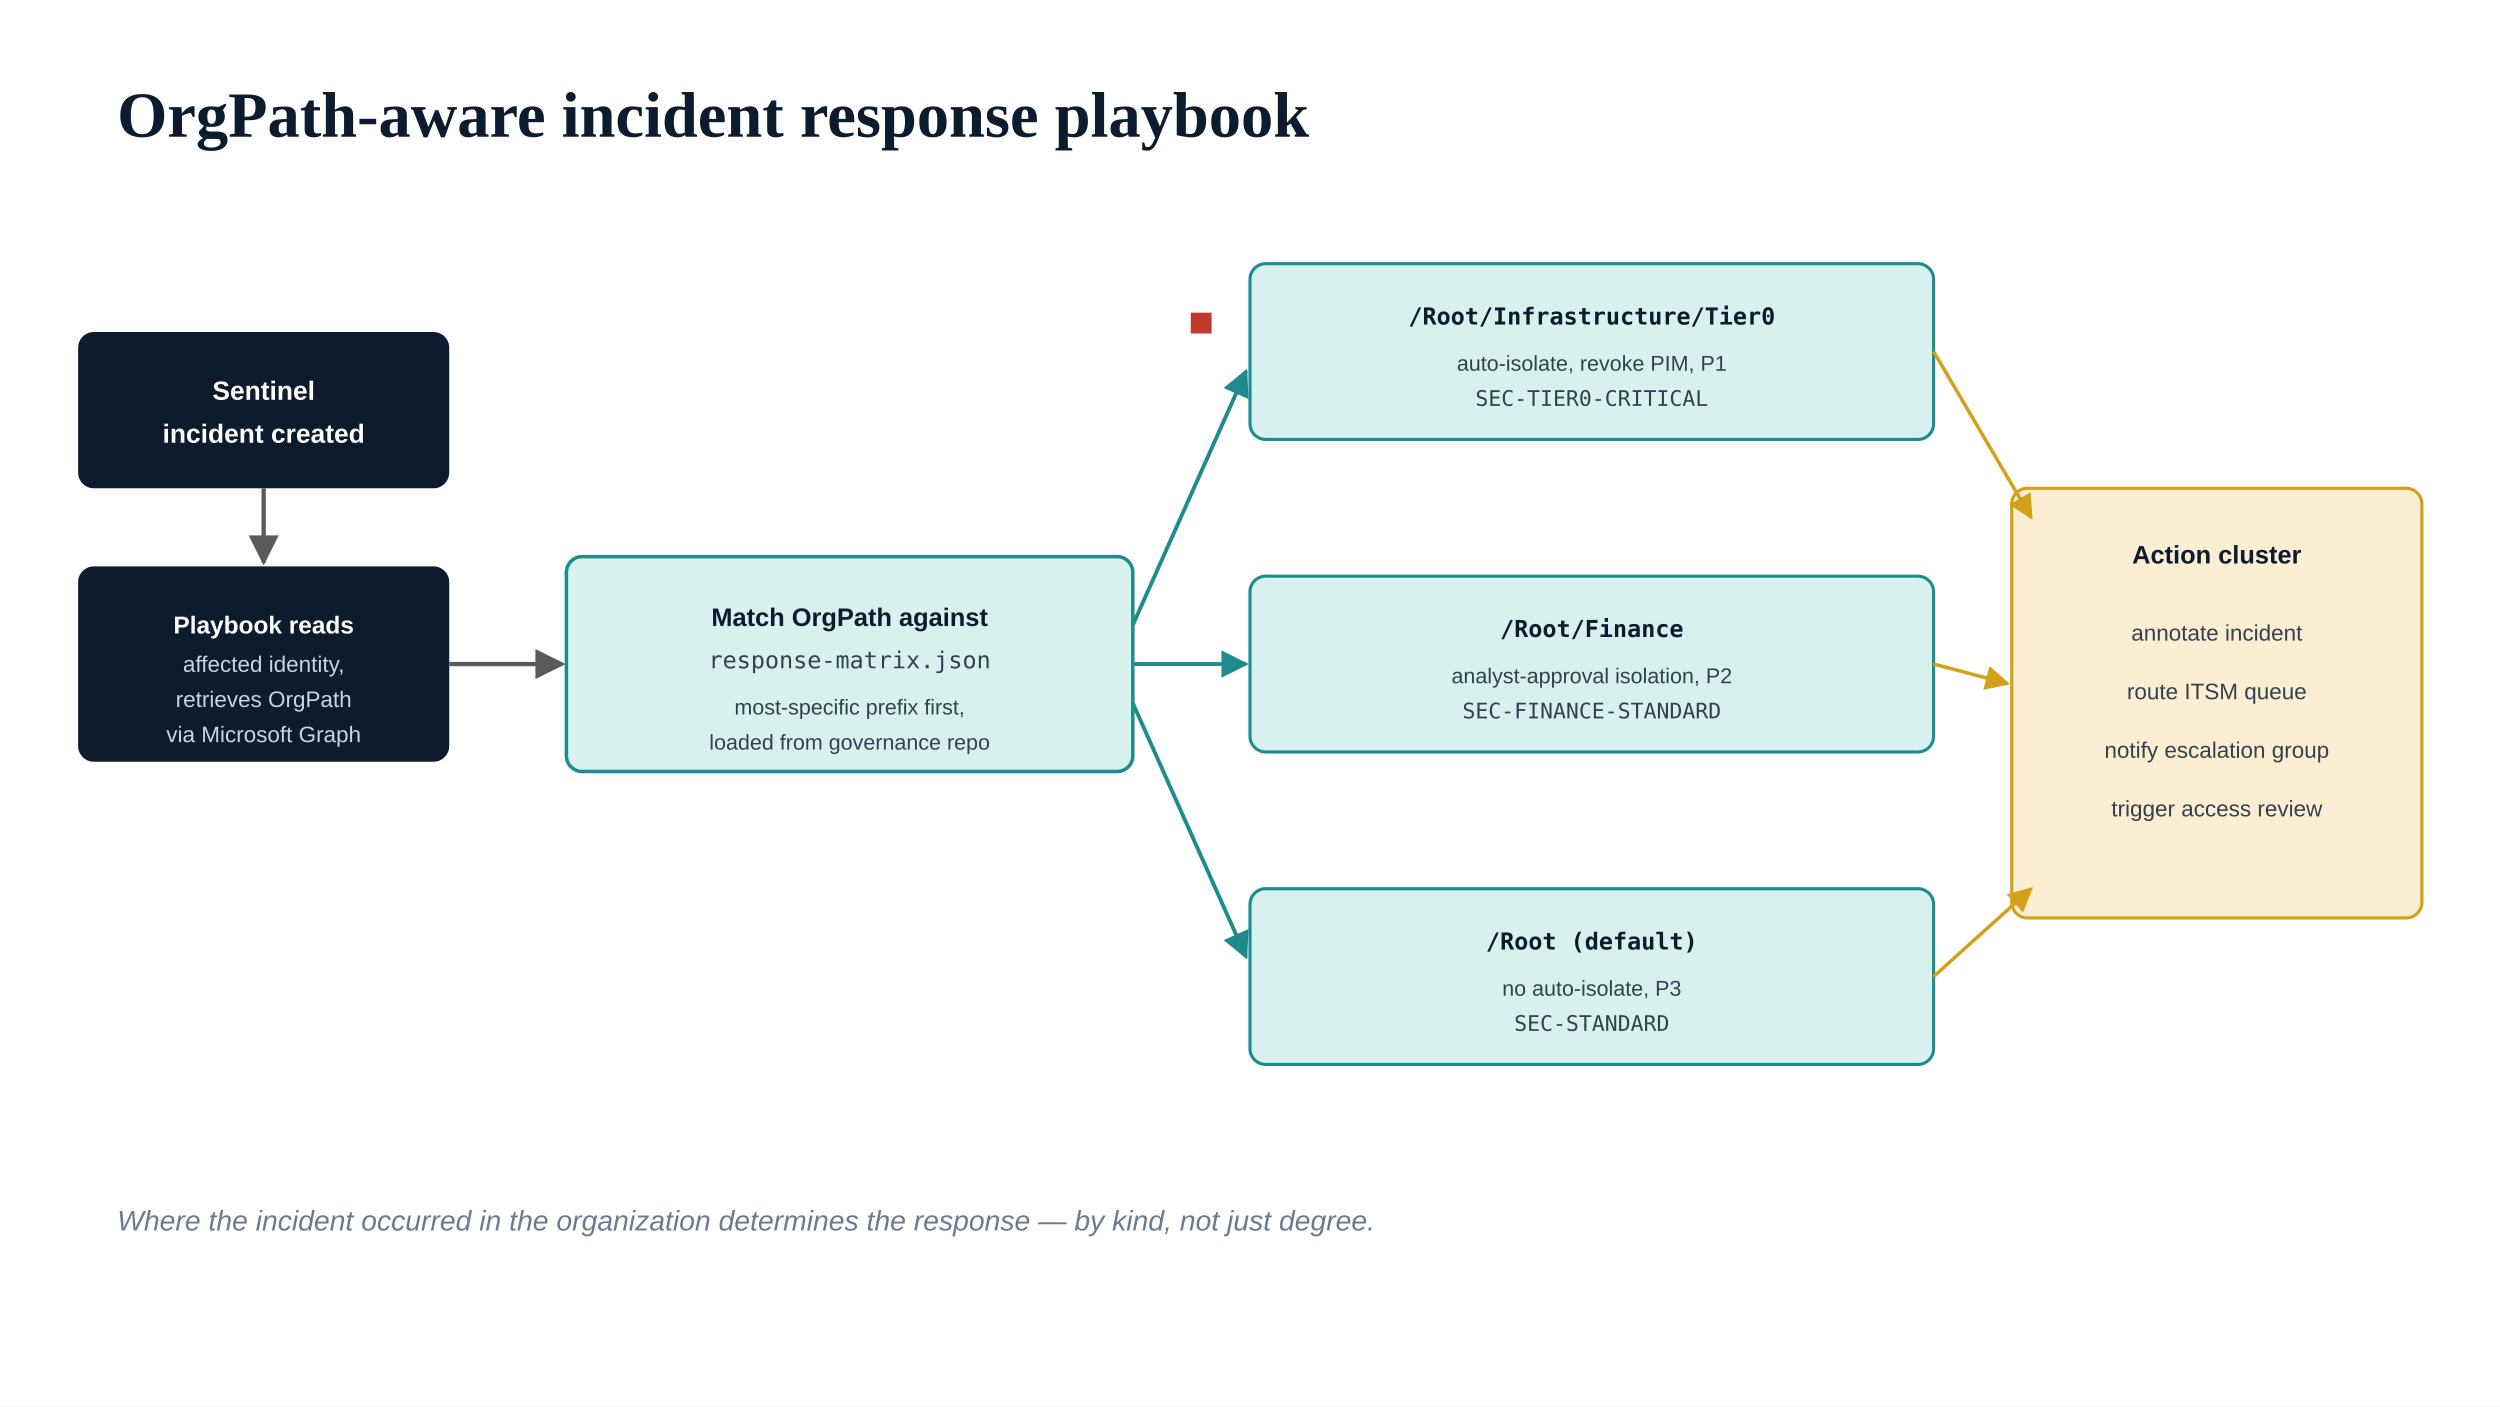
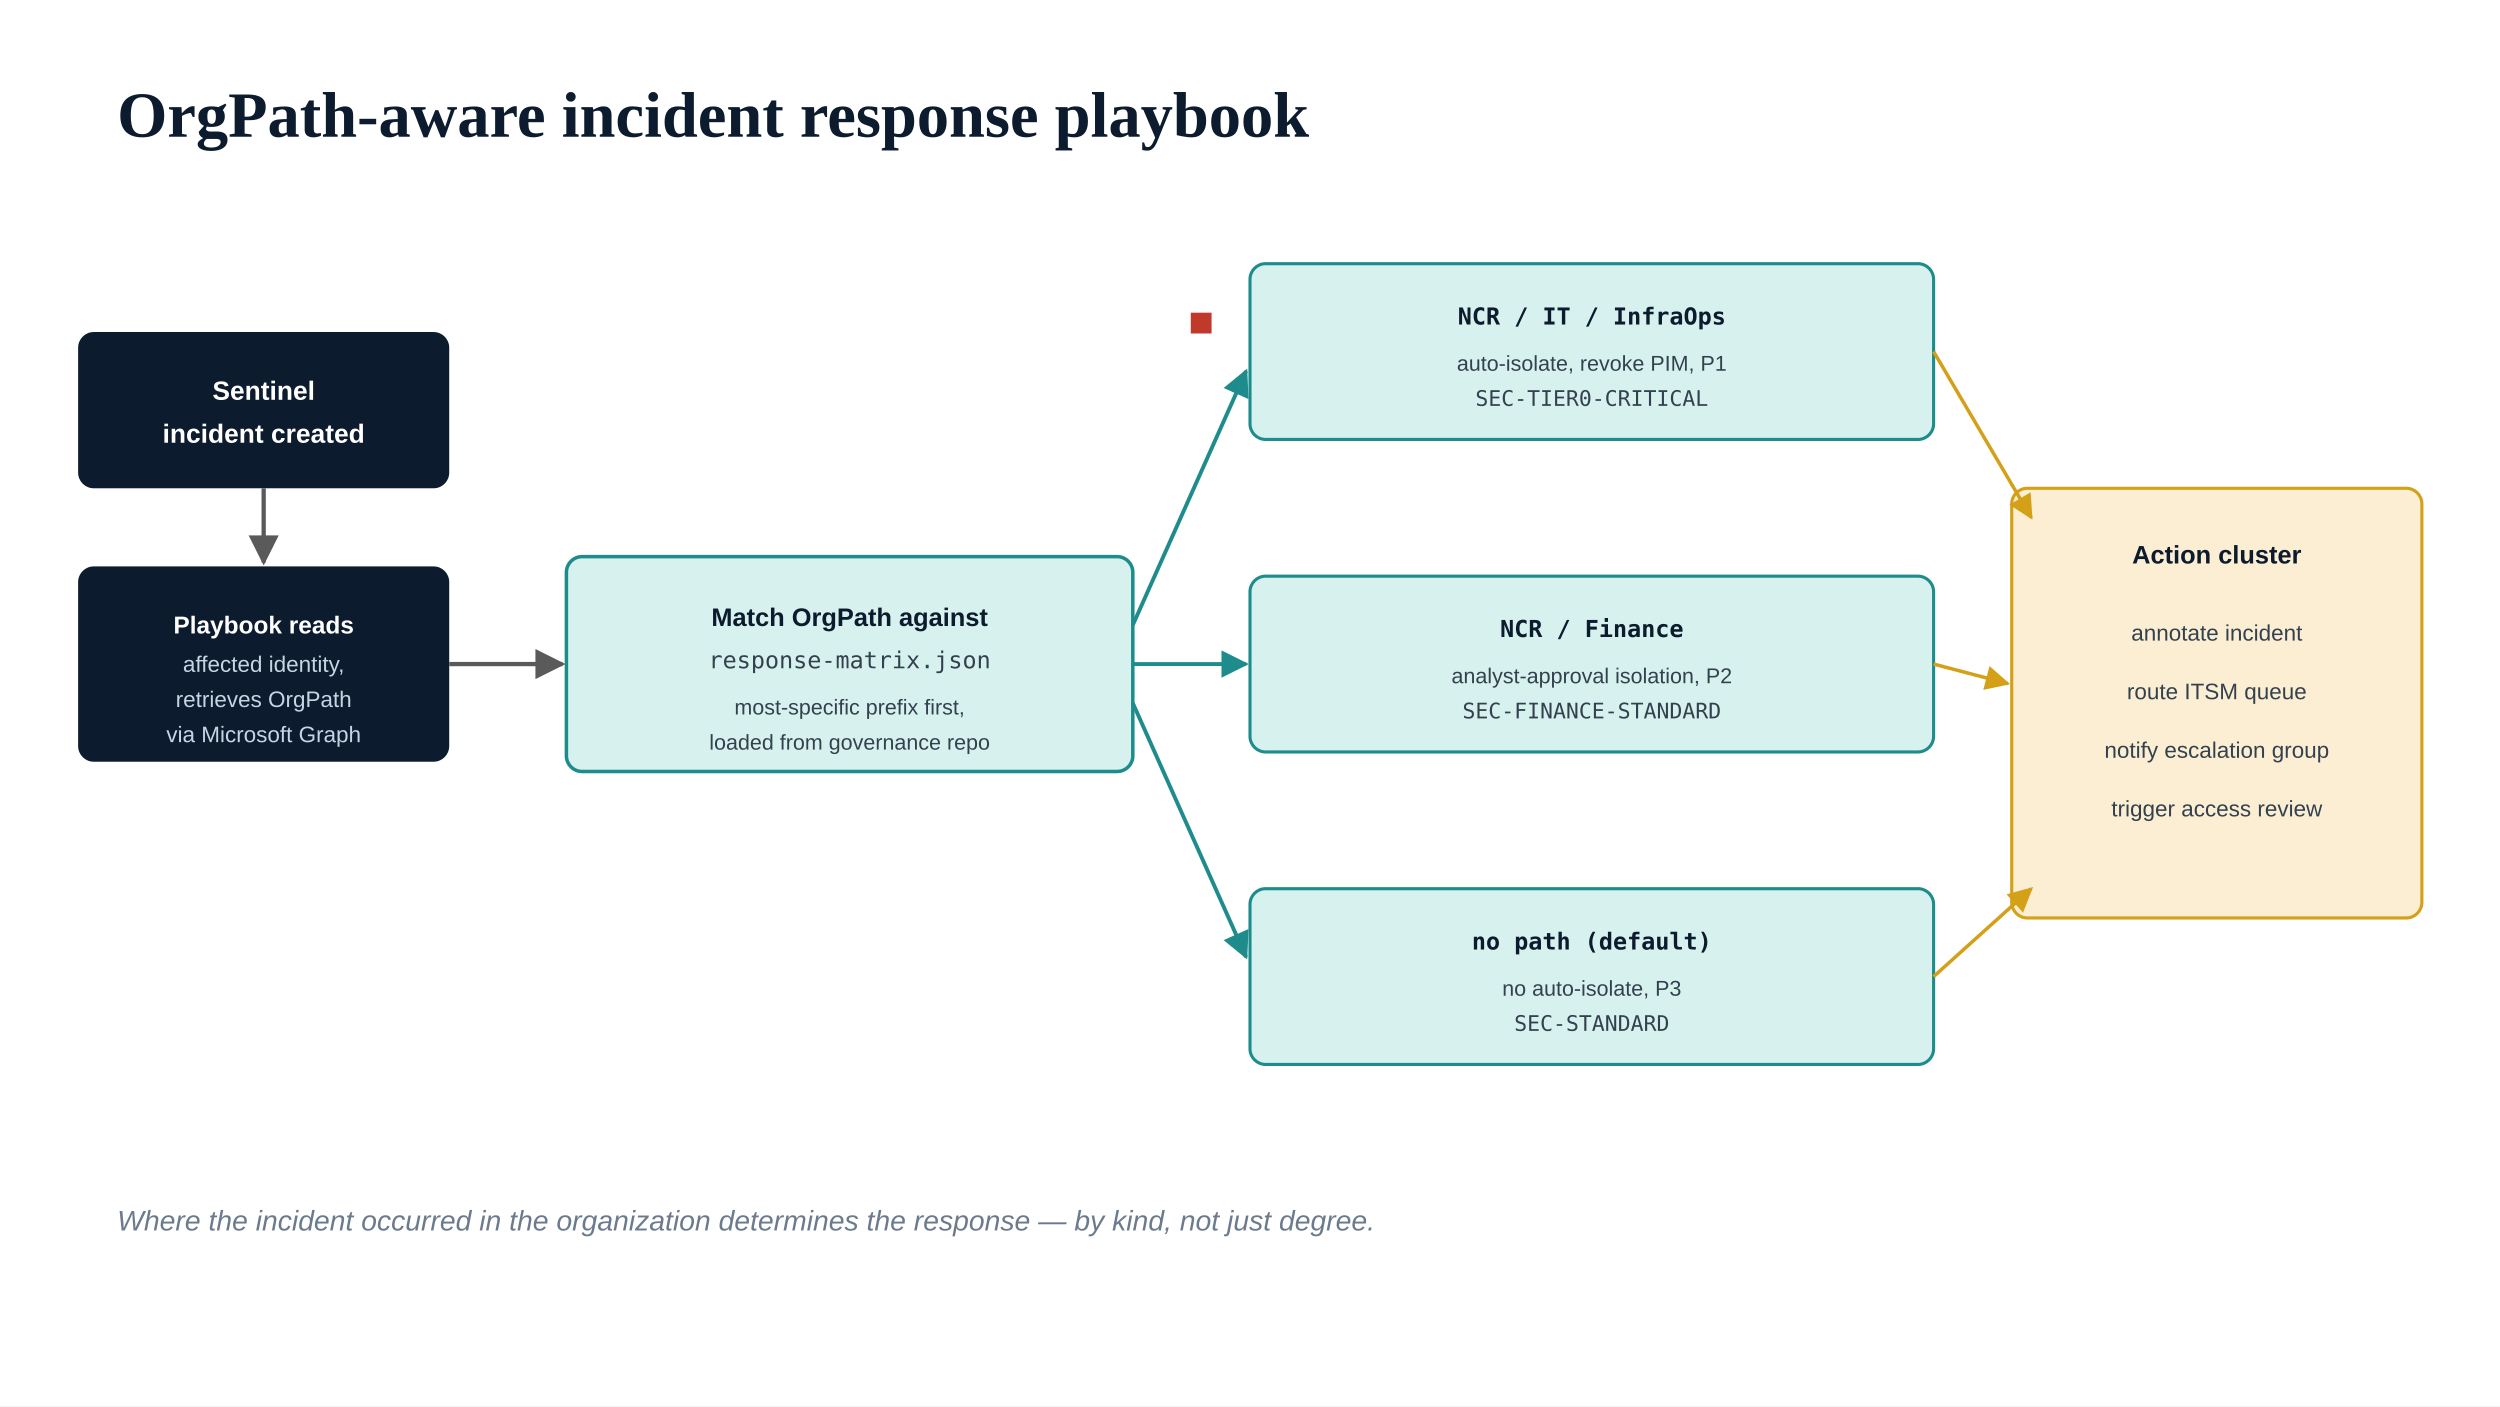
<svg xmlns="http://www.w3.org/2000/svg" viewBox="0 0 1280 720" font-family="Arial, 'Helvetica Neue', Helvetica, sans-serif">
  <rect x="0" y="0" width="1280" height="720" rx="0" fill="#FFFFFF" />
  <defs>
    <marker id="ar-grey" viewBox="0 0 10 10" refX="9" refY="5" markerWidth="7" markerHeight="7" orient="auto-start-reverse">
      <path d="M0,0 L10,5 L0,10 z" fill="#5A5A5A" />
    </marker>
    <marker id="ar-red" viewBox="0 0 10 10" refX="9" refY="5" markerWidth="7" markerHeight="7" orient="auto-start-reverse">
      <path d="M0,0 L10,5 L0,10 z" fill="#C0392B" />
    </marker>
    <marker id="ar-amber" viewBox="0 0 10 10" refX="9" refY="5" markerWidth="7" markerHeight="7" orient="auto-start-reverse">
      <path d="M0,0 L10,5 L0,10 z" fill="#D4A017" />
    </marker>
    <marker id="ar-teal" viewBox="0 0 10 10" refX="9" refY="5" markerWidth="7" markerHeight="7" orient="auto-start-reverse">
      <path d="M0,0 L10,5 L0,10 z" fill="#1E8C8C" />
    </marker>
  </defs>
  <text x="60" y="70" font-family="Georgia, 'Times New Roman', serif" font-size="33" font-weight="bold" fill="#0D1B2E" text-anchor="start">OrgPath-aware incident response playbook</text>
  <rect x="40" y="170" width="190" height="80" rx="8" fill="#0D1B2E" />
  <text x="135" y="200" font-family="Arial, sans-serif" font-size="13.5" font-weight="bold" fill="#FFFFFF" text-anchor="middle" dominant-baseline="central">Sentinel</text>
  <text x="135" y="222" font-family="Arial, sans-serif" font-size="13.5" font-weight="bold" fill="#FFFFFF" text-anchor="middle" dominant-baseline="central">incident created</text>
  <rect x="40" y="290" width="190" height="100" rx="8" fill="#0D1B2E" />
  <text x="135" y="320" font-family="Arial, sans-serif" font-size="12.5" font-weight="bold" fill="#FFFFFF" text-anchor="middle" dominant-baseline="central">Playbook reads</text>
  <text x="135" y="340" font-family="Arial, sans-serif" font-size="11.5" fill="#C7D4E6" text-anchor="middle" dominant-baseline="central">affected identity,</text>
  <text x="135" y="358" font-family="Arial, sans-serif" font-size="11.5" fill="#C7D4E6" text-anchor="middle" dominant-baseline="central">retrieves OrgPath</text>
  <text x="135" y="376" font-family="Arial, sans-serif" font-size="11.5" fill="#C7D4E6" text-anchor="middle" dominant-baseline="central">via Microsoft Graph</text>
  <line x1="135" y1="250" x2="135" y2="288" stroke="#5A5A5A" stroke-width="2.2" marker-end="url(#ar-grey)" />
  <rect x="290" y="285" width="290" height="110" rx="8" fill="#D7F2EE" stroke="#1E8C8C" stroke-width="1.8" />
  <text x="435" y="316" font-family="Arial, sans-serif" font-size="13" font-weight="bold" fill="#0D1B2E" text-anchor="middle" dominant-baseline="central">Match OrgPath against</text>
  <text x="435" y="338" font-family="Consolas, monospace" font-size="12" fill="#33414F" text-anchor="middle" dominant-baseline="central">response-matrix.json</text>
  <text x="435" y="362" font-family="Arial, sans-serif" font-size="11" fill="#33414F" text-anchor="middle" dominant-baseline="central">most-specific prefix first,</text>
  <text x="435" y="380" font-family="Arial, sans-serif" font-size="11" fill="#33414F" text-anchor="middle" dominant-baseline="central">loaded from governance repo</text>
  <line x1="230" y1="340" x2="288" y2="340" stroke="#5A5A5A" stroke-width="2.2" marker-end="url(#ar-grey)" />
  <rect x="640" y="135" width="350" height="90" rx="8" fill="#D7F2EE" stroke="#1E8C8C" stroke-width="1.6" />
-   <text x="815" y="162" font-family="Consolas, monospace" font-size="12" font-weight="bold" fill="#0D1B2E" text-anchor="middle" dominant-baseline="central">/Root/Infrastructure/Tier0</text>
+   <text x="815" y="162" font-family="Consolas, monospace" font-size="12" font-weight="bold" fill="#0D1B2E" text-anchor="middle" dominant-baseline="central">NCR / IT / InfraOps</text>
  <text x="815" y="186" font-family="Arial, sans-serif" font-size="11" fill="#33414F" text-anchor="middle" dominant-baseline="central">auto-isolate, revoke PIM, P1</text>
  <text x="815" y="204" font-family="Consolas, monospace" font-size="11" fill="#33414F" text-anchor="middle" dominant-baseline="central">SEC-TIER0-CRITICAL</text>
  <rect x="640" y="295" width="350" height="90" rx="8" fill="#D7F2EE" stroke="#1E8C8C" stroke-width="1.6" />
-   <text x="815" y="322" font-family="Consolas, monospace" font-size="12" font-weight="bold" fill="#0D1B2E" text-anchor="middle" dominant-baseline="central">/Root/Finance</text>
+   <text x="815" y="322" font-family="Consolas, monospace" font-size="12" font-weight="bold" fill="#0D1B2E" text-anchor="middle" dominant-baseline="central">NCR / Finance</text>
  <text x="815" y="346" font-family="Arial, sans-serif" font-size="11" fill="#33414F" text-anchor="middle" dominant-baseline="central">analyst-approval isolation, P2</text>
  <text x="815" y="364" font-family="Consolas, monospace" font-size="11" fill="#33414F" text-anchor="middle" dominant-baseline="central">SEC-FINANCE-STANDARD</text>
  <rect x="640" y="455" width="350" height="90" rx="8" fill="#D7F2EE" stroke="#1E8C8C" stroke-width="1.6" />
-   <text x="815" y="482" font-family="Consolas, monospace" font-size="12" font-weight="bold" fill="#0D1B2E" text-anchor="middle" dominant-baseline="central">/Root (default)</text>
+   <text x="815" y="482" font-family="Consolas, monospace" font-size="12" font-weight="bold" fill="#0D1B2E" text-anchor="middle" dominant-baseline="central">no path (default)</text>
  <text x="815" y="506" font-family="Arial, sans-serif" font-size="11" fill="#33414F" text-anchor="middle" dominant-baseline="central">no auto-isolate, P3</text>
  <text x="815" y="524" font-family="Consolas, monospace" font-size="11" fill="#33414F" text-anchor="middle" dominant-baseline="central">SEC-STANDARD</text>
  <line x1="580" y1="320" x2="638" y2="190" stroke="#1E8C8C" stroke-width="2" marker-end="url(#ar-teal)" />
  <line x1="580" y1="340" x2="638" y2="340" stroke="#1E8C8C" stroke-width="2" marker-end="url(#ar-teal)" />
  <line x1="580" y1="360" x2="638" y2="490" stroke="#1E8C8C" stroke-width="2" marker-end="url(#ar-teal)" />
  <text x="615" y="172" font-family="Arial, sans-serif" font-size="22" font-weight="bold" fill="#C0392B" text-anchor="middle">■</text>
  <rect x="1030" y="250" width="210" height="220" rx="8" fill="#FBEED2" stroke="#D4A017" stroke-width="1.6" />
  <text x="1135" y="284" font-family="Arial, sans-serif" font-size="13" font-weight="bold" fill="#0D1B2E" text-anchor="middle" dominant-baseline="central">Action cluster</text>
  <text x="1135" y="324" font-family="Arial, sans-serif" font-size="11.5" fill="#33414F" text-anchor="middle" dominant-baseline="central">annotate incident</text>
  <text x="1135" y="354" font-family="Arial, sans-serif" font-size="11.5" fill="#33414F" text-anchor="middle" dominant-baseline="central">route ITSM queue</text>
  <text x="1135" y="384" font-family="Arial, sans-serif" font-size="11.5" fill="#33414F" text-anchor="middle" dominant-baseline="central">notify escalation group</text>
  <text x="1135" y="414" font-family="Arial, sans-serif" font-size="11.5" fill="#33414F" text-anchor="middle" dominant-baseline="central">trigger access review</text>
  <line x1="990" y1="180" x2="1040" y2="265" stroke="#D4A017" stroke-width="1.8" marker-end="url(#ar-amber)" />
  <line x1="990" y1="340" x2="1028" y2="350" stroke="#D4A017" stroke-width="1.8" marker-end="url(#ar-amber)" />
  <line x1="990" y1="500" x2="1040" y2="455" stroke="#D4A017" stroke-width="1.8" marker-end="url(#ar-amber)" />
  <text x="60" y="630" font-family="Arial, sans-serif" font-size="14.5" font-style="italic" fill="#6B7A8D" text-anchor="start">Where the incident occurred in the organization determines the response — by kind, not just degree.</text>
</svg>
